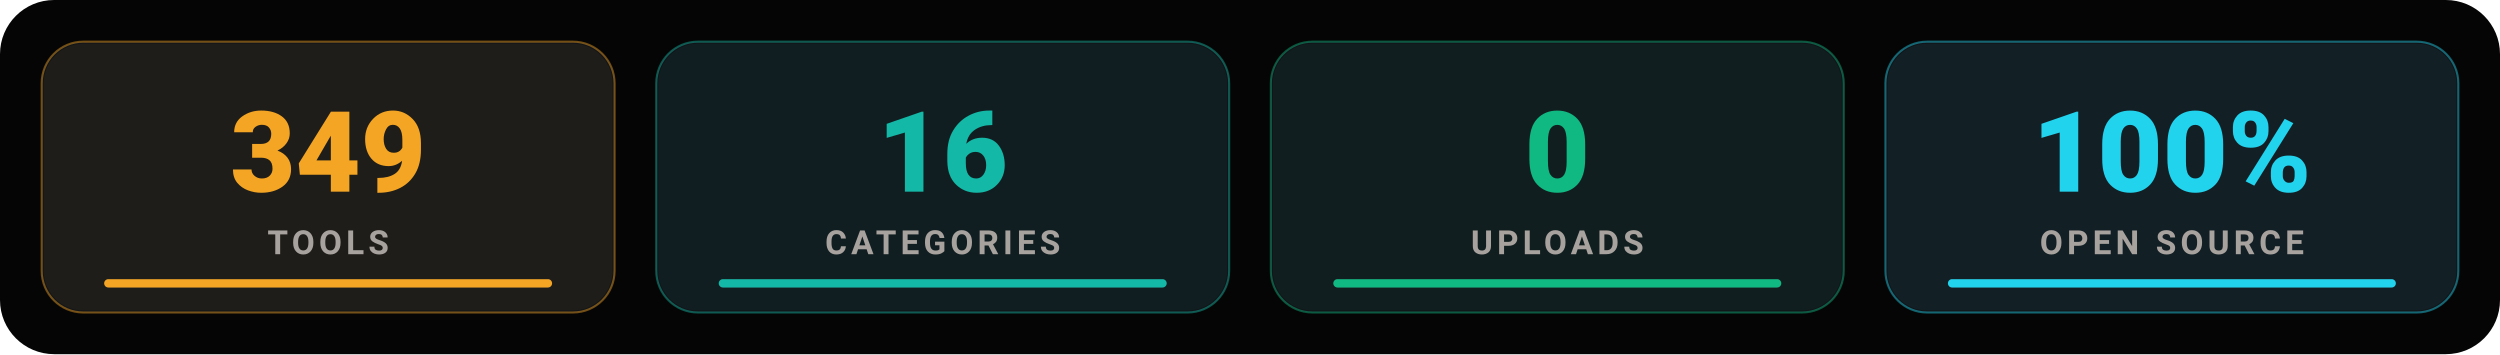
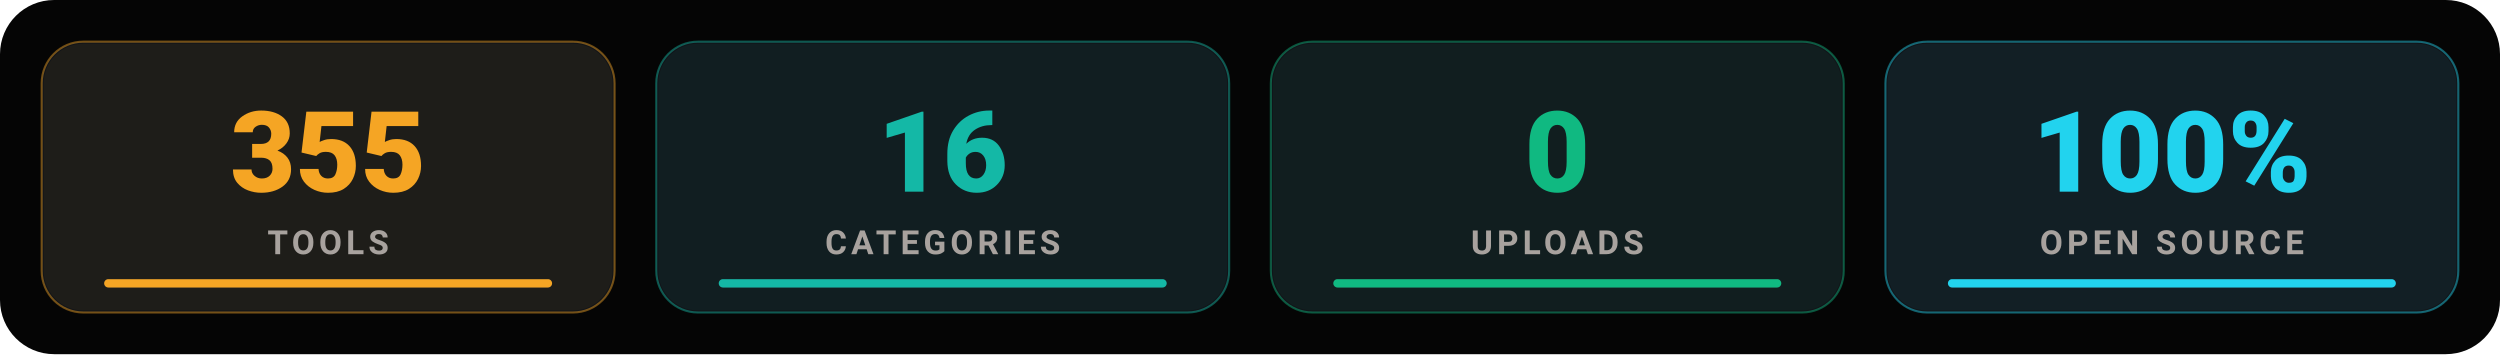
- <svg xmlns="http://www.w3.org/2000/svg" width="1200" height="170" viewBox="0 0 1200 170" role="img" aria-label="349 tools, 16 categories, 0 uploads, 100% open source">
+ <svg xmlns="http://www.w3.org/2000/svg" width="1200" height="170" viewBox="0 0 1200 170" role="img" aria-label="355 tools, 16 categories, 0 uploads, 100% open source">
  <g font-family="system-ui,-apple-system,'Segoe UI',Roboto,Helvetica,Arial,sans-serif">
    <rect width="1200" height="170" rx="26" fill="#050505" />
    <g transform="translate(20.0 20)">
      <rect width="275.0" height="130" rx="20" fill="#111418" stroke="#F5A524" stroke-opacity=".45" />
      <rect x="1" y="1" width="273.0" height="128" rx="19" fill="#F5A524" opacity=".06">
        <animate attributeName="opacity" values=".04;.14;.04" dur="3s" begin="0.0s" repeatCount="indefinite" />
      </rect>
      <g>
        <animateTransform attributeName="transform" type="translate" values="0 14;0 0;0 0" keyTimes="0;.12;1" dur="8s" begin="0.0s" repeatCount="indefinite" />
-         <text x="137.5" y="72" text-anchor="middle" font-size="54" font-weight="800" fill="#F5A524">349<animate attributeName="opacity" values="0;1;1" keyTimes="0;.12;1" dur="8s" begin="0.0s" repeatCount="indefinite" />
+         <text x="137.5" y="72" text-anchor="middle" font-size="54" font-weight="800" fill="#F5A524">355<animate attributeName="opacity" values="0;1;1" keyTimes="0;.12;1" dur="8s" begin="0.0s" repeatCount="indefinite" />
        </text>
      </g>
      <text x="137.5" y="102" text-anchor="middle" font-size="16" font-weight="600" letter-spacing="2" fill="#A8A29E">TOOLS</text>
      <rect x="30" y="114" width="215.0" height="4" rx="2" fill="#262A31" />
      <rect x="30" y="114" width="215.0" height="4" rx="2" fill="#F5A524">
        <animate attributeName="width" values="0;215.0;215.0" keyTimes="0;.3;1" dur="8s" begin="0.0s" repeatCount="indefinite" />
      </rect>
    </g>
    <g transform="translate(315.0 20)">
      <rect width="275.0" height="130" rx="20" fill="#111418" stroke="#14B8A6" stroke-opacity=".45" />
      <rect x="1" y="1" width="273.0" height="128" rx="19" fill="#14B8A6" opacity=".06">
        <animate attributeName="opacity" values=".04;.14;.04" dur="3s" begin="0.25s" repeatCount="indefinite" />
      </rect>
      <g>
        <animateTransform attributeName="transform" type="translate" values="0 14;0 0;0 0" keyTimes="0;.12;1" dur="8s" begin="0.25s" repeatCount="indefinite" />
        <text x="137.5" y="72" text-anchor="middle" font-size="54" font-weight="800" fill="#14B8A6">16<animate attributeName="opacity" values="0;1;1" keyTimes="0;.12;1" dur="8s" begin="0.25s" repeatCount="indefinite" />
        </text>
      </g>
      <text x="137.5" y="102" text-anchor="middle" font-size="16" font-weight="600" letter-spacing="2" fill="#A8A29E">CATEGORIES</text>
      <rect x="30" y="114" width="215.0" height="4" rx="2" fill="#262A31" />
      <rect x="30" y="114" width="215.0" height="4" rx="2" fill="#14B8A6">
        <animate attributeName="width" values="0;215.0;215.0" keyTimes="0;.3;1" dur="8s" begin="0.25s" repeatCount="indefinite" />
      </rect>
    </g>
    <g transform="translate(610.0 20)">
      <rect width="275.0" height="130" rx="20" fill="#111418" stroke="#10B981" stroke-opacity=".45" />
      <rect x="1" y="1" width="273.0" height="128" rx="19" fill="#10B981" opacity=".06">
        <animate attributeName="opacity" values=".04;.14;.04" dur="3s" begin="0.5s" repeatCount="indefinite" />
      </rect>
      <g>
        <animateTransform attributeName="transform" type="translate" values="0 14;0 0;0 0" keyTimes="0;.12;1" dur="8s" begin="0.5s" repeatCount="indefinite" />
        <text x="137.5" y="72" text-anchor="middle" font-size="54" font-weight="800" fill="#10B981">0<animate attributeName="opacity" values="0;1;1" keyTimes="0;.12;1" dur="8s" begin="0.5s" repeatCount="indefinite" />
        </text>
      </g>
      <text x="137.5" y="102" text-anchor="middle" font-size="16" font-weight="600" letter-spacing="2" fill="#A8A29E">UPLOADS</text>
      <rect x="30" y="114" width="215.0" height="4" rx="2" fill="#262A31" />
      <rect x="30" y="114" width="215.0" height="4" rx="2" fill="#10B981">
        <animate attributeName="width" values="0;215.0;215.0" keyTimes="0;.3;1" dur="8s" begin="0.5s" repeatCount="indefinite" />
      </rect>
    </g>
    <g transform="translate(905.0 20)">
      <rect width="275.0" height="130" rx="20" fill="#111418" stroke="#22D3EE" stroke-opacity=".45" />
      <rect x="1" y="1" width="273.0" height="128" rx="19" fill="#22D3EE" opacity=".06">
        <animate attributeName="opacity" values=".04;.14;.04" dur="3s" begin="0.75s" repeatCount="indefinite" />
      </rect>
      <g>
        <animateTransform attributeName="transform" type="translate" values="0 14;0 0;0 0" keyTimes="0;.12;1" dur="8s" begin="0.75s" repeatCount="indefinite" />
        <text x="137.5" y="72" text-anchor="middle" font-size="54" font-weight="800" fill="#22D3EE">100%<animate attributeName="opacity" values="0;1;1" keyTimes="0;.12;1" dur="8s" begin="0.75s" repeatCount="indefinite" />
        </text>
      </g>
      <text x="137.5" y="102" text-anchor="middle" font-size="16" font-weight="600" letter-spacing="2" fill="#A8A29E">OPEN SOURCE</text>
      <rect x="30" y="114" width="215.0" height="4" rx="2" fill="#262A31" />
      <rect x="30" y="114" width="215.0" height="4" rx="2" fill="#22D3EE">
        <animate attributeName="width" values="0;215.0;215.0" keyTimes="0;.3;1" dur="8s" begin="0.75s" repeatCount="indefinite" />
      </rect>
    </g>
  </g>
</svg>
